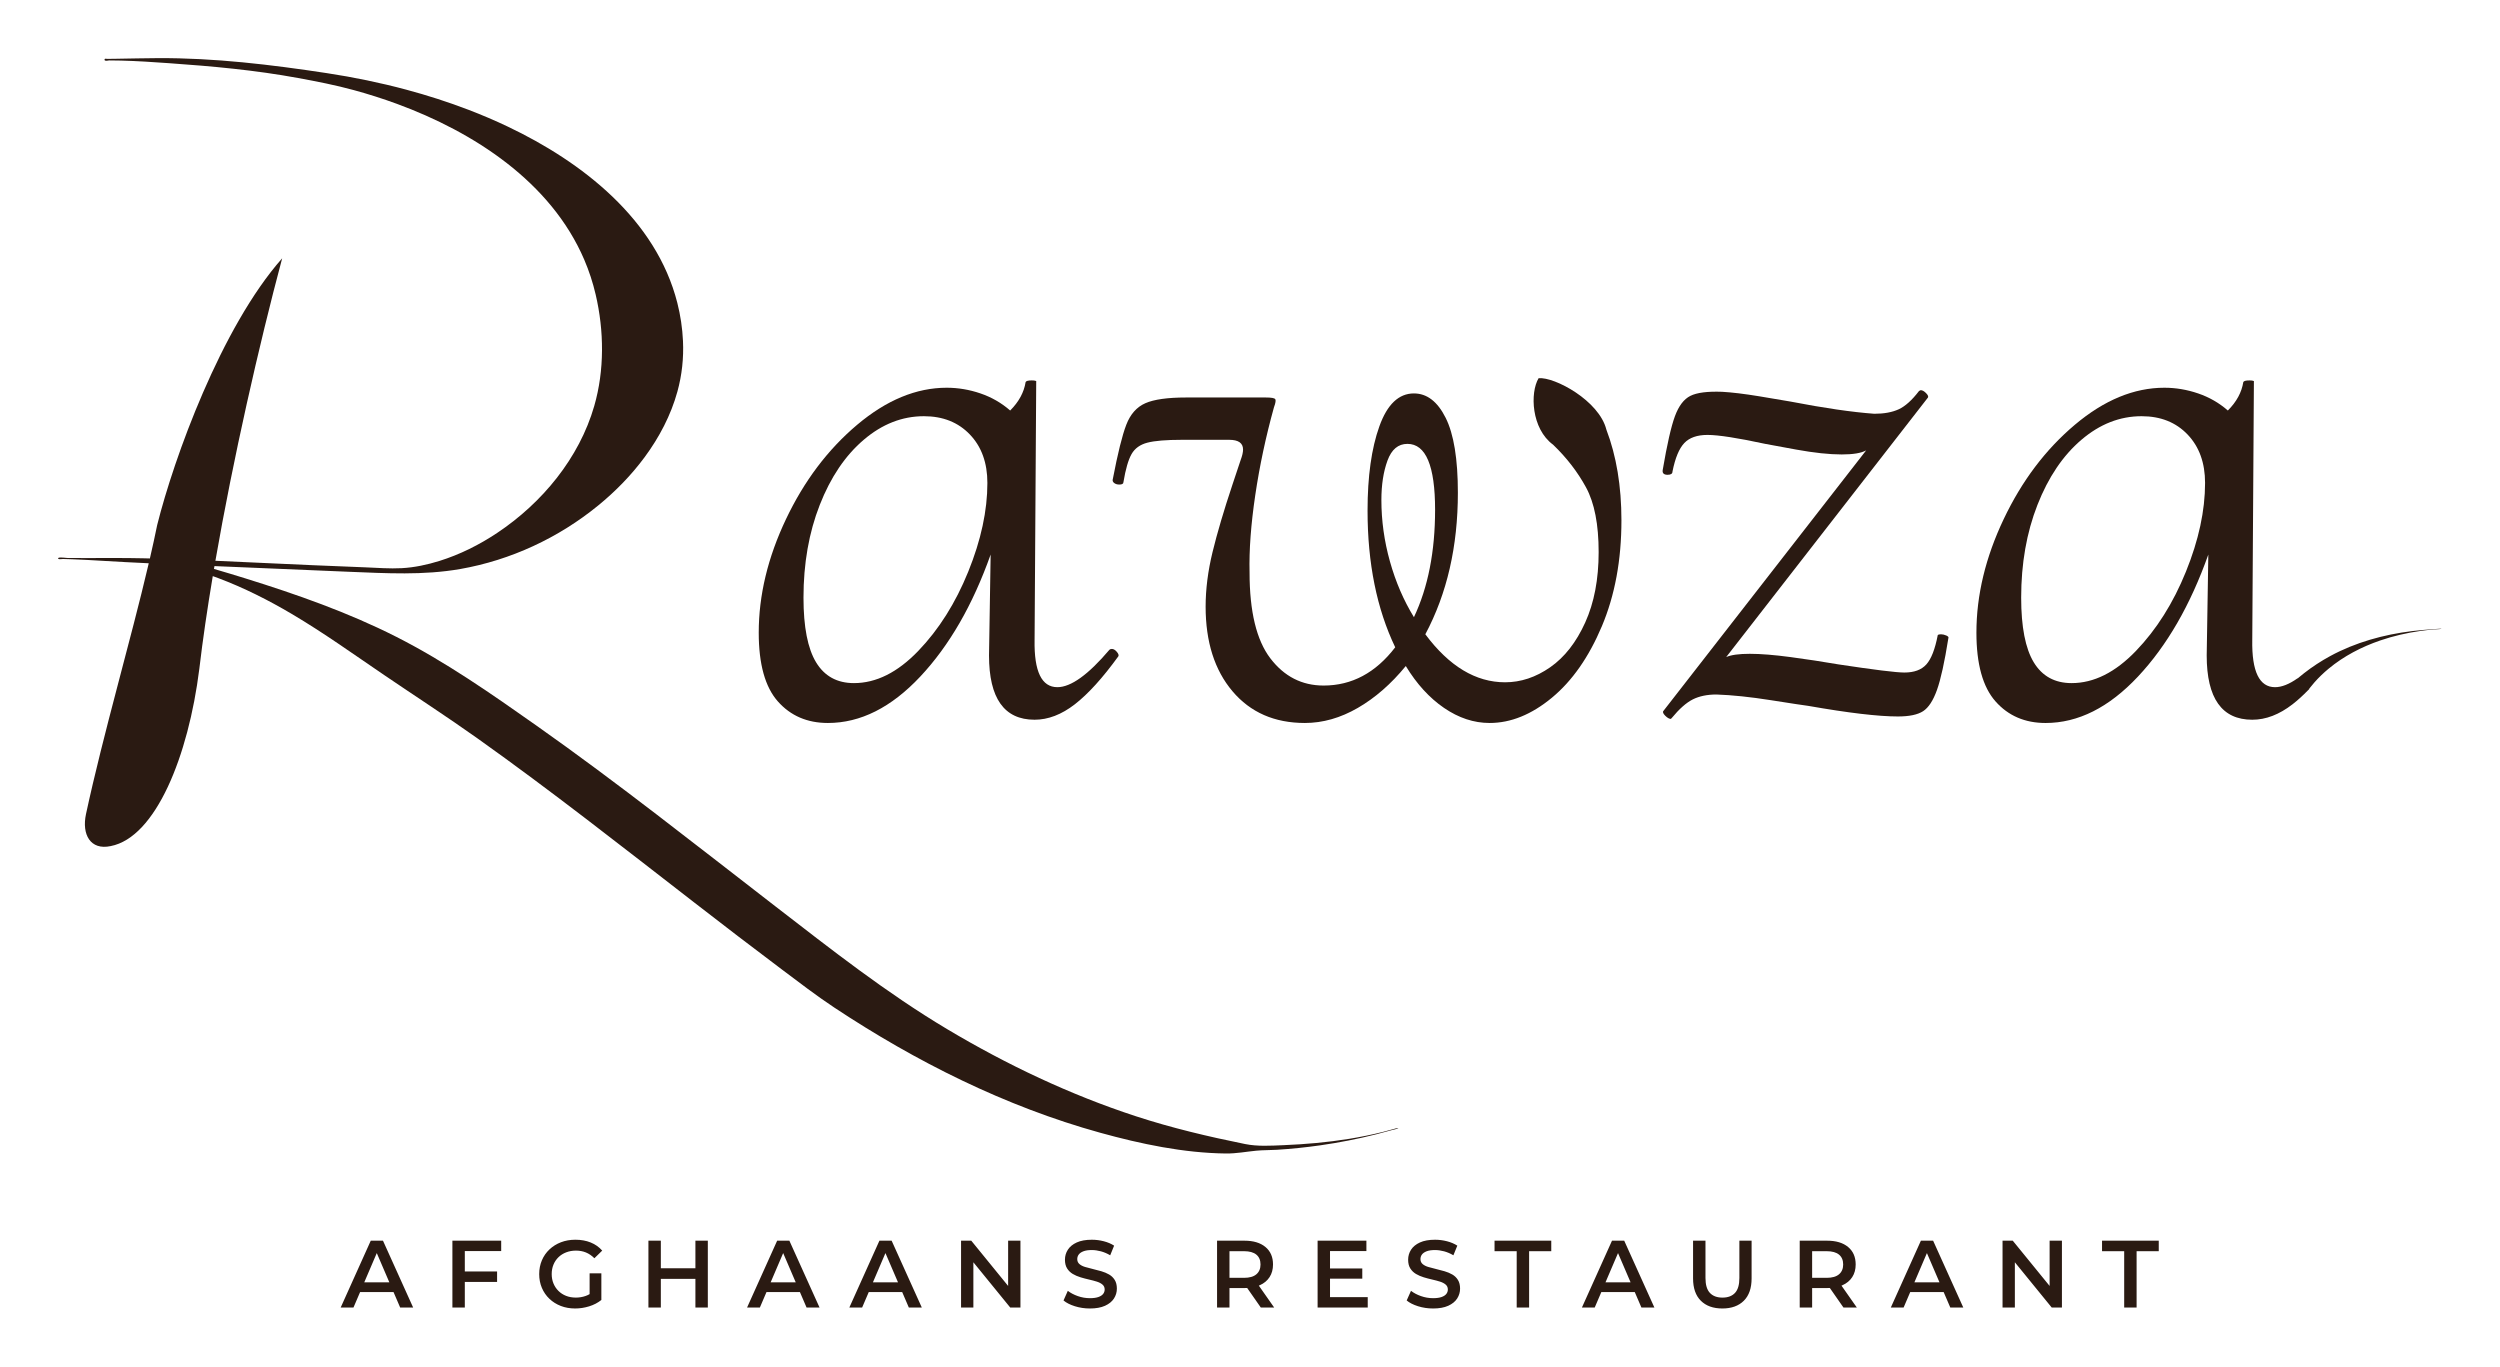
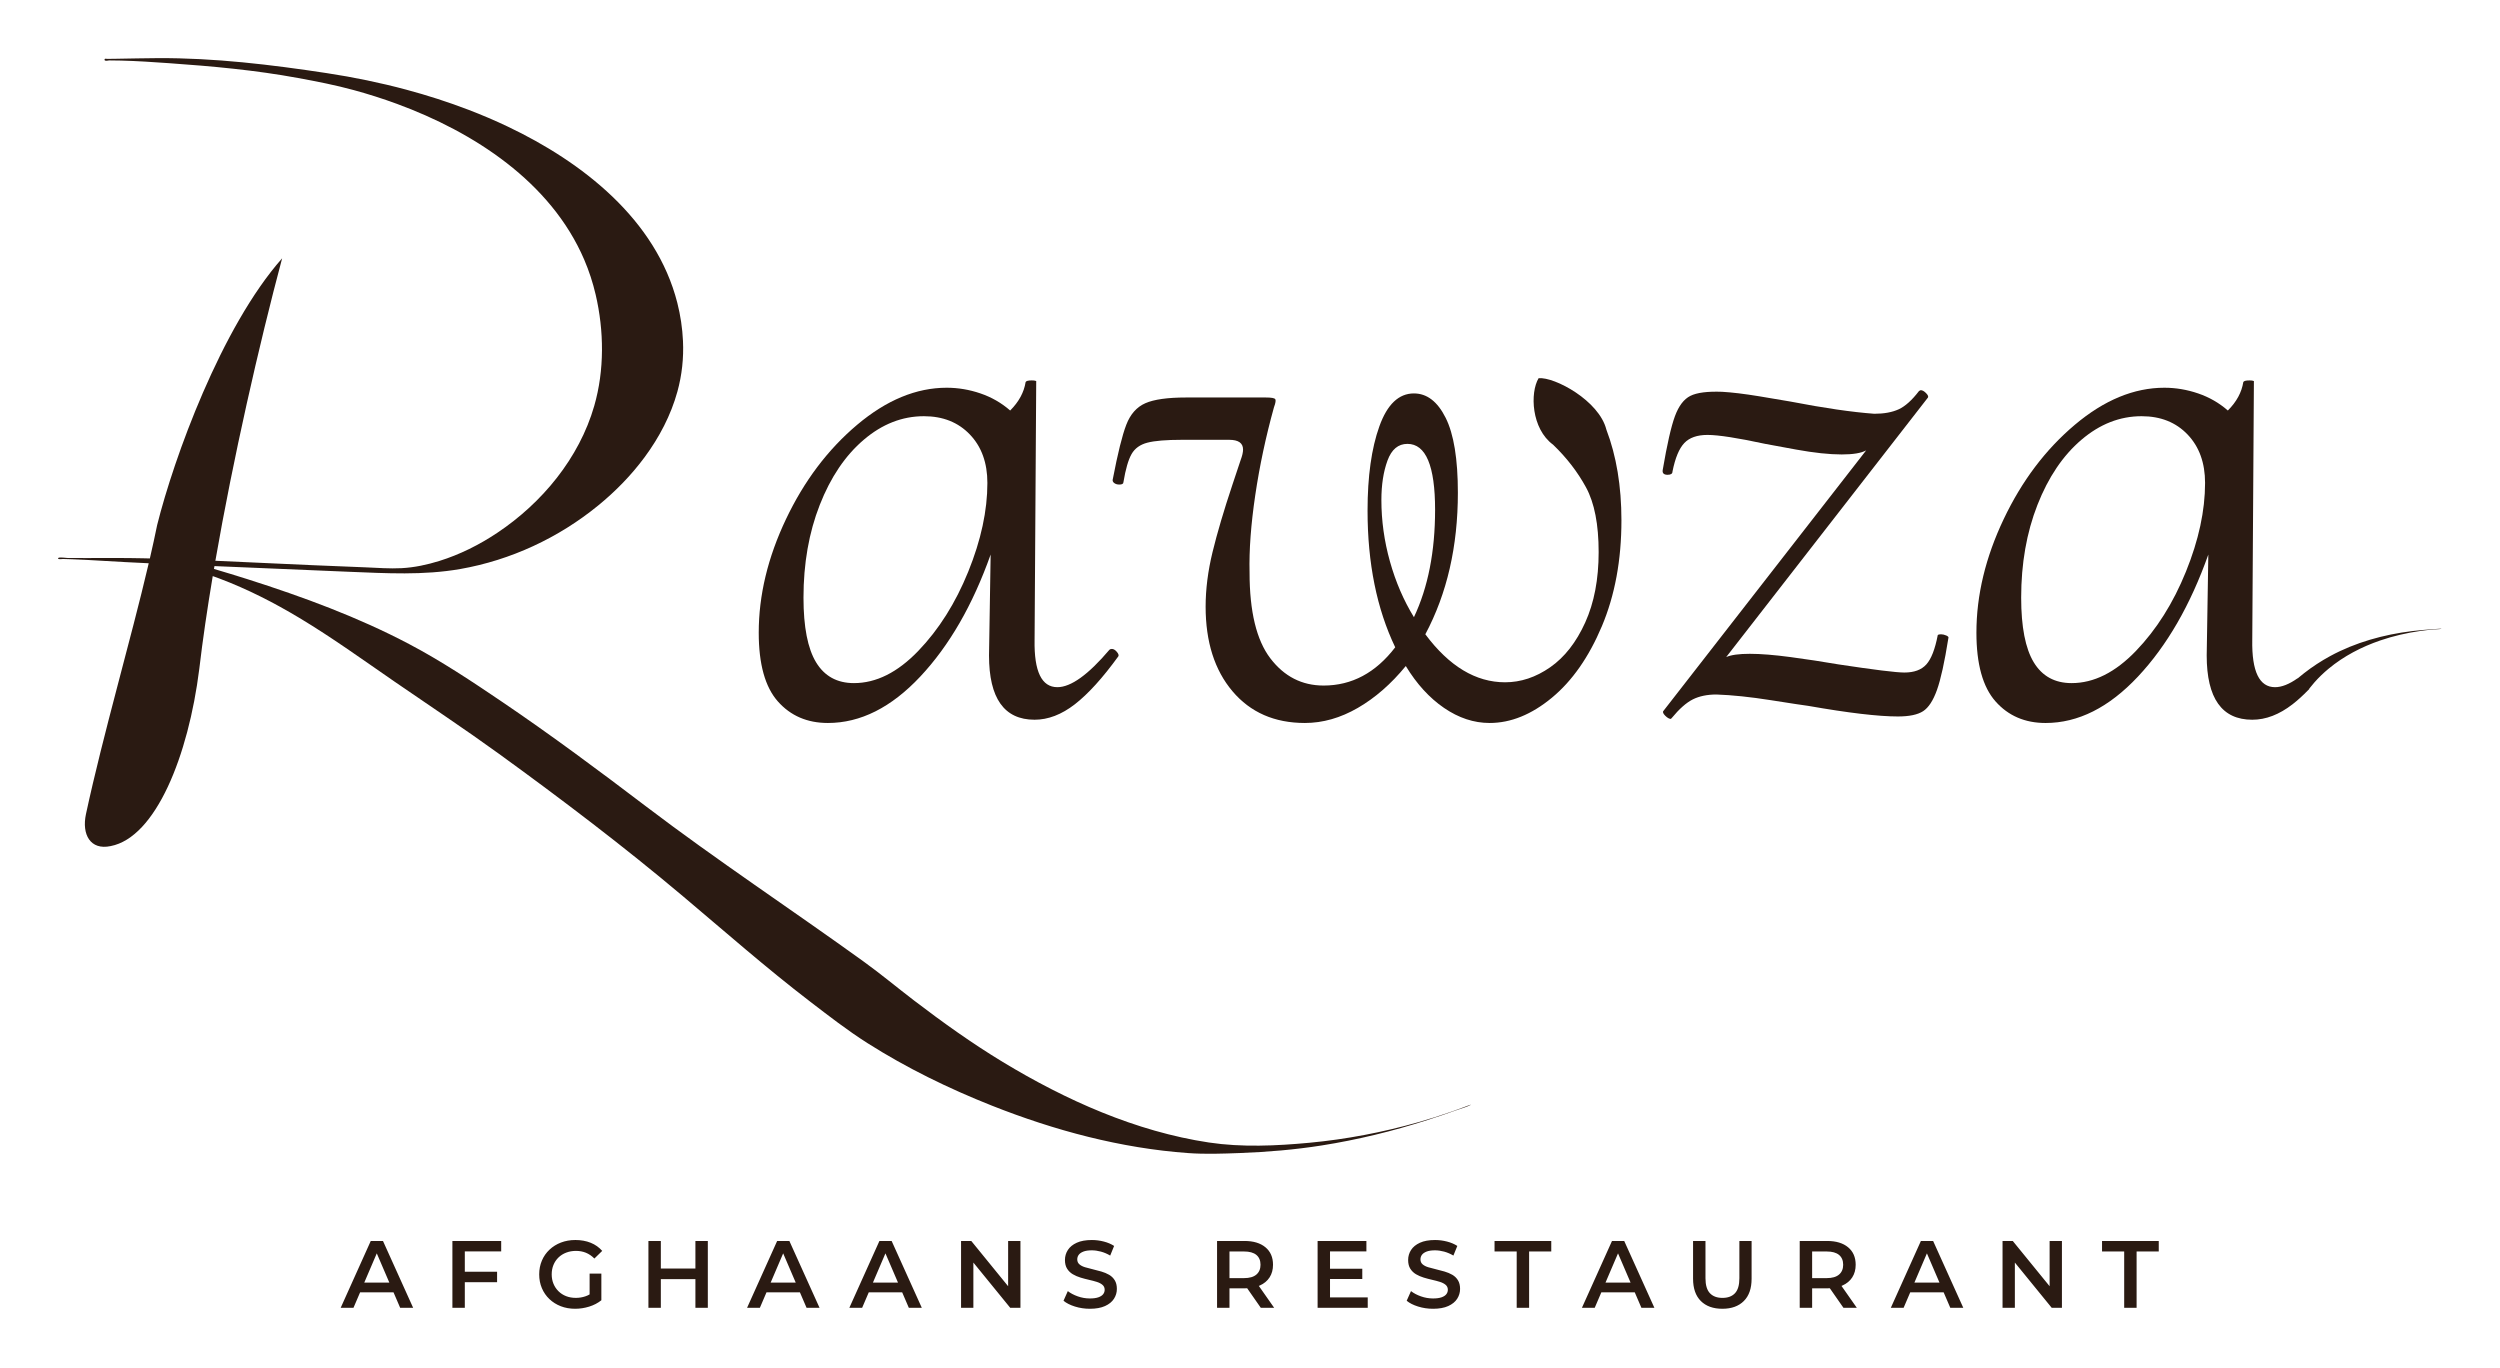
- <svg xmlns="http://www.w3.org/2000/svg" version="1.1" viewBox="0 0 3441 1881" width="860.25px" height="470.25px">
+ <svg xmlns="http://www.w3.org/2000/svg" version="1.1" viewBox="0 0 3441 1882" width="860.25px" height="470.5px">
  <g id="WORDMARK">
-     <path id="LETTER_R" fill="#2A1A12" fill-rule="nonzero" d="M150.63,83.16c-2.1,0 -4.55,1.17 -6.3,0.02c-0.58,-0.39 -0.58,-1.71 0,-2.1c0.87,-0.59 2.1,-0.02 3.15,-0.03c4.21,-0.04 8.41,-0.1 12.62,-0.16c18.95,-0.29 37.89,-0.78 56.84,-0.88c78.2,-0.42 155.82,8.92 232.98,20.66c36.78,5.6 73.29,13.09 109.23,22.74c29.02,7.79 57.67,16.97 85.72,27.72c18.25,6.99 36.24,14.65 53.88,23.05c102.49,48.75 204.21,127.56 233.49,242.6c4.38,17.2 7,34.86 7.82,52.59c1.08,23.5 -1.42,46.89 -7.67,69.58c-9,32.67 -25.04,63.11 -45.12,90.3c-18.27,24.73 -39.94,46.91 -63.73,66.36c-54.54,44.61 -120.62,75.44 -190.08,87.59c-50.7,8.87 -101.94,5.85 -153.07,3.8c-60.92,-2.44 -121.82,-5.17 -182.74,-7.72c-0.82,-0.03 -1.64,-0.07 -2.47,-0.1c-0.22,1.3 -0.45,2.6 -0.67,3.9c14.29,4.18 28.56,8.44 42.77,12.87c70.92,22.1 141.66,46.88 208.04,80.5c67.77,34.33 131.11,78.6 193.1,122.29c112.35,79.2 220.03,164.75 328.8,248.73c76.83,59.32 153.02,119.29 236.53,169.09c82.06,48.94 169.05,90.22 259.94,119.93c49.06,16.04 99.42,27.93 149.98,38.15c17.47,3.53 35.23,2.3 52.95,1.58c30.25,-1.24 60.47,-3.88 90.37,-8.73c15.48,-2.51 30.87,-5.62 46.08,-9.44c5.07,-1.27 10.13,-2.63 15.16,-4.06c1.01,-0.29 2.01,-0.58 3.02,-0.87c1.02,-0.3 4.13,-0.74 3.2,-0.22c-2.47,1.37 -6.32,1.87 -9.04,2.65c-7.05,2.01 -14.13,3.92 -21.23,5.71c-25.41,6.42 -51.17,11.48 -77.12,15.19c-19.75,2.82 -39.61,4.87 -59.52,6.12c-9.41,0.59 -19.01,0.34 -28.38,1.24c-14,1.35 -27.53,4.03 -41.73,3.87c-58.18,-0.66 -117.24,-13.11 -173.09,-28.57c-130.54,-36.13 -253.76,-97.9 -366.39,-172.55c-24.67,-16.35 -48.2,-34.51 -71.87,-52.25c-40.3,-30.2 -80.22,-60.91 -120.04,-91.73c-98.87,-76.53 -197.11,-154 -299.06,-226.43c-42.18,-29.97 -85.57,-58.02 -128.34,-87.1c-42,-28.56 -83.32,-58.2 -127.09,-84.05c-32.25,-19.05 -65.8,-35.98 -100.89,-49.19c-2.59,-0.98 -5.19,-1.93 -7.8,-2.85c-7.5,44.75 -13.83,87.82 -18.51,127.6c-15,120 -60,232 -122,244c-28,6 -40,-16 -34,-44c23.97,-111.31 61.14,-237.28 86.4,-345.27c-21.52,-1.01 -43.04,-2.13 -64.56,-3.43c-13.64,-0.83 -27.29,-1.59 -40.94,-2.09c-4.2,-0.15 -8.4,-0.28 -12.61,-0.38c-2.1,-0.05 -4.4,0.76 -6.3,-0.13c-0.42,-0.2 -0.4,-1.22 0.03,-1.4c2.87,-1.22 9.44,0.13 12.61,0.15c8.41,0.07 16.82,0.09 25.24,0.09c26.3,-0.02 52.59,-0.27 78.89,0.33c3.07,0.07 6.13,0.14 9.2,0.22c3.65,-15.8 7.03,-31.2 10.06,-46.09c23,-92 88,-272 172,-367c-32.09,120.35 -67.38,275.28 -91.89,416.29c44.61,1.93 89.22,4.2 133.81,6.08c24.15,1.02 48.3,2.02 72.46,2.95c16.66,0.64 33.53,2.07 50.19,1.15c17.57,-0.96 35,-4.69 51.77,-9.91c28.28,-8.81 55.06,-22.25 79.67,-38.66c61.72,-41.16 112.87,-102.81 133.58,-174.79c14.18,-49.3 13.55,-103.42 1.93,-153.18c-3.84,-16.47 -9.1,-32.61 -15.77,-48.16c-45.97,-107.1 -152.08,-175.51 -257.76,-214.37c-19.52,-7.18 -39.37,-13.47 -59.43,-18.95c-25.28,-6.91 -50.8,-11.88 -76.55,-16.62c-58.97,-10.87 -118.12,-16.24 -177.87,-20.43c-22,-1.54 -44.02,-3.04 -66.07,-3.57c-5.25,-0.13 -10.51,-0.2 -15.76,-0.22z" />
+     <path id="LETTER_R" fill="#2A1A12" fill-rule="nonzero" d="M150.63,83.16c-2.1,0 -4.55,1.17 -6.3,0.02c-0.58,-0.39 -0.58,-1.71 0,-2.1c0.87,-0.59 2.1,-0.02 3.15,-0.03c4.21,-0.04 8.41,-0.1 12.62,-0.16c18.95,-0.29 37.89,-0.78 56.84,-0.88c78.2,-0.42 155.82,8.92 232.98,20.66c36.78,5.6 73.29,13.09 109.23,22.74c29.02,7.79 57.67,16.97 85.72,27.72c18.25,6.99 36.24,14.65 53.88,23.05c102.49,48.75 204.21,127.56 233.49,242.6c4.38,17.2 7,34.86 7.82,52.59c1.08,23.5 -1.42,46.89 -7.67,69.58c-9,32.67 -25.04,63.11 -45.12,90.3c-18.27,24.73 -39.94,46.91 -63.73,66.36c-54.54,44.61 -120.62,75.44 -190.08,87.59c-50.7,8.87 -101.94,5.85 -153.07,3.8c-60.92,-2.44 -121.82,-5.17 -182.74,-7.72c-0.82,-0.03 -1.64,-0.07 -2.47,-0.1c-0.22,1.31 -0.45,2.61 -0.67,3.91c15.57,4.59 31.1,9.3 46.56,14.23c75.89,24.2 151.39,51.93 221.98,89.13c44.59,23.5 86.78,51.61 128.47,79.85c67.34,45.63 132.62,94.18 197.37,143.4c97.82,74.35 200.41,142.06 300.03,213.93c23.67,17.07 46.13,35.87 69.33,53.57c39.38,30.05 79.61,58.84 122.01,84.53c86.47,52.39 182.96,95.65 283.62,110.8c45.36,6.83 92.82,4.63 138.31,0.37c50.63,-4.75 100.79,-14.3 149.69,-28.22c15.98,-4.55 31.79,-9.6 47.45,-15.13c5.22,-1.84 10.42,-3.73 15.61,-5.66c2.08,-0.77 4.15,-1.55 6.22,-2.34c1.04,-0.4 4.23,-1.33 3.24,-0.81c-5.72,3.01 -12.6,4.76 -18.68,6.95c-13.54,4.89 -27.19,9.48 -40.9,13.89c-47.51,15.29 -96.12,27.21 -145.44,35c-37.45,5.92 -75.09,9.06 -112.96,10.46c-23.71,0.87 -47.2,1.76 -70.9,0.07c-92.61,-6.62 -184.1,-31.12 -270.18,-65.27c-59.44,-23.57 -117.52,-51.88 -171.53,-86.2c-27.56,-17.52 -53.09,-37.38 -78.98,-57.21c-60.09,-46.04 -116.85,-96.03 -174.73,-144.77c-81.79,-68.88 -167.18,-133.66 -253.75,-196.4c-47.03,-34.08 -95.39,-66.06 -143.2,-99.01c-43.34,-29.87 -86.05,-60.73 -131.22,-87.83c-34.92,-20.95 -71.3,-39.56 -109.43,-53.96c-3.21,-1.21 -6.44,-2.39 -9.68,-3.53c-7.51,44.76 -13.83,87.83 -18.51,127.62c-15,120 -60,232 -122,244c-28,6 -40,-16 -34,-44c23.97,-111.31 61.14,-237.28 86.4,-345.27c-21.52,-1.01 -43.04,-2.13 -64.56,-3.43c-13.64,-0.83 -27.29,-1.59 -40.94,-2.09c-4.2,-0.15 -8.4,-0.28 -12.61,-0.38c-2.1,-0.05 -4.4,0.76 -6.3,-0.13c-0.42,-0.2 -0.4,-1.22 0.03,-1.4c2.87,-1.22 9.44,0.13 12.61,0.15c8.41,0.07 16.82,0.09 25.24,0.09c26.3,-0.02 52.59,-0.27 78.89,0.33c3.07,0.07 6.13,0.14 9.2,0.22c3.65,-15.8 7.03,-31.2 10.06,-46.09c23,-92 88,-272 172,-367c-32.09,120.35 -67.38,275.28 -91.89,416.29c44.61,1.93 89.22,4.2 133.81,6.08c24.15,1.02 48.3,2.02 72.46,2.95c16.66,0.64 33.53,2.07 50.19,1.15c17.57,-0.96 35,-4.69 51.77,-9.91c28.28,-8.81 55.06,-22.25 79.67,-38.66c61.72,-41.16 112.87,-102.81 133.58,-174.79c14.18,-49.3 13.55,-103.42 1.93,-153.18c-3.84,-16.47 -9.1,-32.61 -15.77,-48.16c-45.97,-107.1 -152.08,-175.51 -257.76,-214.37c-19.52,-7.18 -39.37,-13.47 -59.43,-18.95c-25.28,-6.91 -50.8,-11.88 -76.55,-16.62c-58.97,-10.87 -118.12,-16.24 -177.87,-20.43c-22,-1.54 -44.02,-3.04 -66.07,-3.57c-5.25,-0.13 -10.51,-0.2 -15.76,-0.22z" />
    <path id="LETTER_A_1" fill="#2A1A12" fill-rule="nonzero" d="M1527.04,894.31c0.75,-0.75 1.87,-1.12 3.36,-1.12c2.24,0 4.48,1.31 6.72,3.92c2.24,2.61 2.99,4.67 2.24,6.16c-21.65,29.87 -41.63,51.89 -59.92,66.08c-18.29,14.19 -36.77,21.28 -55.44,21.28c-41.81,0 -62.72,-29.49 -62.72,-88.48l2.24,-138.88c-24.64,69.44 -56.93,125.44 -96.88,168c-39.95,42.56 -82.32,63.84 -127.12,63.84c-28.37,0 -51.33,-9.89 -68.88,-29.68c-17.55,-19.79 -26.32,-51.33 -26.32,-94.64c0,-51.52 12.51,-103.6 37.52,-156.24c25.01,-52.64 57.68,-95.95 98,-129.92c40.32,-33.97 81.39,-50.96 123.2,-50.96c15.68,0 31.17,2.61 46.48,7.84c15.31,5.23 28.93,13.07 40.88,23.52c11.95,-11.95 19.04,-25.01 21.28,-39.2c0.75,-1.49 3.55,-2.24 8.4,-2.24c4.85,0 6.91,0.75 6.16,2.24l-2.24,355.04c-0.75,43.31 9.71,64.96 31.36,64.96c18.67,0 42.56,-17.17 71.68,-51.52zM1175.36,940.23c30.61,0 60.11,-14.75 88.48,-44.24c28.37,-29.49 51.33,-65.89 68.88,-109.2c17.55,-43.31 26.32,-84 26.32,-122.08c0,-27.63 -8.03,-49.84 -24.08,-66.64c-16.05,-16.8 -37.15,-25.2 -63.28,-25.2c-29.87,0 -57.49,10.83 -82.88,32.48c-25.39,21.65 -45.55,51.52 -60.48,89.6c-14.93,38.08 -22.4,80.64 -22.4,127.68c0,40.32 5.79,70 17.36,89.04c11.57,19.04 28.93,28.56 52.08,28.56z" />
    <path id="LETTER_W" fill="#2A1A12" fill-rule="nonzero" d="M2211.02,591.35c13.81,36.21 20.72,77.84 20.72,124.88c0,54.51 -8.96,103.04 -26.88,145.6c-17.92,42.56 -40.88,75.41 -68.88,98.56c-28,23.15 -56.56,34.72 -85.68,34.72c-21.65,0 -42.56,-6.91 -62.72,-20.72c-20.16,-13.81 -37.71,-33.04 -52.64,-57.68c-20.16,24.64 -42.19,43.87 -66.08,57.68c-23.89,13.81 -48.16,20.72 -72.8,20.72c-41.81,0 -75.04,-14.56 -99.68,-43.68c-24.64,-29.12 -36.96,-67.95 -36.96,-116.48c0,-23.89 3.17,-48.91 9.52,-75.04c6.35,-26.13 15.49,-57.12 27.44,-92.96c0,0 3.73,-11.2 11.2,-33.6c2.24,-5.97 3.36,-10.83 3.36,-14.56c0,-8.96 -6.35,-13.44 -19.04,-13.44h-64.96c-21.65,0 -37.52,1.31 -47.6,3.92c-10.08,2.61 -17.36,7.84 -21.84,15.68c-4.48,7.84 -8.21,20.72 -11.2,38.64c0,2.24 -1.87,3.36 -5.6,3.36c-2.99,0 -5.41,-0.75 -7.28,-2.24c-1.87,-1.49 -2.43,-3.36 -1.68,-5.6c6.72,-35.09 12.88,-59.92 18.48,-74.48c5.6,-14.56 14.37,-24.45 26.32,-29.68c11.95,-5.23 30.61,-7.84 56,-7.84h109.76c7.47,0 11.76,0.75 12.88,2.24c1.12,1.49 0.56,5.23 -1.68,11.2c-11.2,40.32 -19.79,80.64 -25.76,120.96c-5.97,40.32 -8.59,75.79 -7.84,106.4c0,53.76 9.52,93.15 28.56,118.16c19.04,25.01 43.49,37.52 73.36,37.52c38.83,0 71.68,-17.55 98.56,-52.64c-25.39,-53.01 -38.08,-115.73 -38.08,-188.16c0,-47.04 5.41,-85.68 16.24,-115.92c10.83,-30.24 26.69,-45.36 47.6,-45.36c17.92,0 32.48,11.2 43.68,33.6c11.2,22.4 16.8,56.75 16.8,103.04c0,73.92 -14.93,138.88 -44.8,194.88c32.85,44.05 69.44,66.08 109.76,66.08c21.65,0 42.37,-6.91 62.16,-20.72c19.79,-13.81 35.84,-34.35 48.16,-61.6c12.32,-27.25 18.48,-59.55 18.48,-96.88c0,-38.08 -5.79,-67.76 -17.36,-89.04c-11.57,-21.28 -26.69,-40.88 -45.36,-58.8c-30,-22 -31.92,-71.52 -19.92,-91.52c22,-2 83.28,30.8 93.28,70.8zM1901.34,688.23c0,28.37 3.92,56.56 11.76,84.56c7.84,28 18.85,53.57 33.04,76.72c19.41,-41.07 29.12,-90.35 29.12,-147.84c0,-60.48 -12.69,-90.72 -38.08,-90.72c-12.69,0 -21.84,7.65 -27.44,22.96c-5.6,15.31 -8.4,33.41 -8.4,54.32z" />
    <path id="LETTER_Z" fill="#2A1A12" fill-rule="nonzero" d="M2667.13,874.15c0.75,-0.75 2.24,-1.12 4.48,-1.12c2.24,0 4.67,0.56 7.28,1.68c2.61,1.12 3.55,2.43 2.8,3.92c-5.23,32.85 -10.45,56.56 -15.68,71.12c-5.23,14.56 -11.57,24.27 -19.04,29.12c-7.47,4.85 -19.04,7.28 -34.72,7.28c-26.88,0 -67.95,-4.85 -123.2,-14.56c-5.97,-0.75 -23.15,-3.36 -51.52,-7.84c-28.37,-4.48 -53.39,-7.09 -75.04,-7.84c-12.69,0 -23.52,2.24 -32.48,6.72c-8.96,4.48 -18.67,13.07 -29.12,25.76l-1.12,1.12c-2.24,0 -4.85,-1.49 -7.84,-4.48c-2.99,-2.99 -3.73,-5.23 -2.24,-6.72l278.88,-358.4c-6.72,3.73 -17.92,5.6 -33.6,5.6c-17.17,0 -38.08,-2.24 -62.72,-6.72c-24.64,-4.48 -38.83,-7.09 -42.56,-7.84c-38.08,-8.21 -64.59,-12.32 -79.52,-12.32c-14.19,0 -24.83,3.73 -31.92,11.2c-7.09,7.47 -12.51,20.53 -16.24,39.2c0,2.99 -2.24,4.48 -6.72,4.48c-5.23,0 -7.47,-2.24 -6.72,-6.72c5.97,-35.09 11.57,-59.73 16.8,-73.92c5.23,-14.19 12.32,-23.52 21.28,-28c8.96,-4.48 23.52,-6.35 43.68,-5.6c13.44,0.75 30.43,2.8 50.96,6.16c20.53,3.36 34.91,5.79 43.12,7.28c46.29,8.96 84.75,14.56 115.36,16.8c13.44,0 24.64,-2.05 33.6,-6.16c8.96,-4.11 18.29,-12.51 28,-25.2l2.24,-1.12c2.24,0 4.67,1.31 7.28,3.92c2.61,2.61 3.55,4.67 2.8,6.16l-277.76,357.28c6.72,-2.99 17.55,-4.48 32.48,-4.48c14.93,0 33.6,1.49 56,4.48c22.4,2.99 44.43,6.35 66.08,10.08c49.28,7.47 79.52,11.2 90.72,11.2c13.44,0 23.52,-3.73 30.24,-11.2c6.72,-7.47 11.95,-20.91 15.68,-40.32z" />
    <path id="LETTER_A_2" fill="#2A1A12" fill-rule="nonzero" d="M3178.41,948.37c-0.28,0.29 -0.56,0.59 -0.84,0.88c-0.16,0.37 -0.31,0.78 -0.52,0.59c-0.01,-0.01 -0.02,-0.02 -0.03,-0.02c-7.43,7.64 -14.61,14.16 -21.56,19.54c-18.29,14.19 -36.77,21.28 -55.44,21.28c-41.81,0 -62.72,-29.49 -62.72,-88.48l2.24,-138.88c-24.64,69.44 -56.93,125.44 -96.88,168c-39.95,42.56 -82.32,63.84 -127.12,63.84c-28.37,0 -51.33,-9.89 -68.88,-29.68c-17.55,-19.79 -26.32,-51.33 -26.32,-94.64c0,-51.52 12.51,-103.6 37.52,-156.24c25.01,-52.64 57.68,-95.95 98,-129.92c40.32,-33.97 81.39,-50.96 123.2,-50.96c15.68,0 31.17,2.61 46.48,7.84c15.31,5.23 28.93,13.07 40.88,23.52c11.95,-11.95 19.04,-25.01 21.28,-39.2c0.75,-1.49 3.55,-2.24 8.4,-2.24c4.85,0 6.91,0.75 6.16,2.24l-2.24,355.04c-0.75,43.31 9.71,64.96 31.36,64.96c9.12,0 19.49,-4.1 31.1,-12.3l0.16,0.15c0.7,-0.6 1.41,-1.2 2.12,-1.79c2.21,-1.85 4.45,-3.66 6.72,-5.43c11.22,-8.77 23.18,-16.59 35.69,-23.39c34.83,-18.93 73.54,-29.63 112.76,-34.43c9.21,-1.13 18.45,-1.85 27.69,-2.57c3.08,-0.24 6.16,-0.44 9.24,-0.61c0.03,0 3.11,-0.17 3.14,-0.16c1.02,0.27 -2.05,0.6 -3.11,0.66c-2.06,0.11 -4.12,0.24 -6.18,0.39c-6.46,0.45 -12.88,1.15 -19.29,2.07c-18.74,2.69 -37.28,6.95 -55.2,13.09c-25.69,8.8 -50.23,21.54 -71.18,38.92c-6.99,5.8 -13.56,12.1 -19.56,18.92c-2.02,2.3 -3.98,4.65 -5.86,7.07c-0.47,0.6 -0.93,1.2 -1.38,1.81zM2851.38,940.23c30.61,0 60.11,-14.75 88.48,-44.24c28.37,-29.49 51.33,-65.89 68.88,-109.2c17.55,-43.31 26.32,-84 26.32,-122.08c0,-27.63 -8.03,-49.84 -24.08,-66.64c-16.05,-16.8 -37.15,-25.2 -63.28,-25.2c-29.87,0 -57.49,10.83 -82.88,32.48c-25.39,21.65 -45.55,51.52 -60.48,89.6c-14.93,38.08 -22.4,80.64 -22.4,127.68c0,40.32 5.79,70 17.36,89.04c11.57,19.04 28.93,28.56 52.08,28.56z" />
  </g>
  <g id="DESCRIPTOR">
-     <path id="DESCRIPTOR" fill="#2A1A12" fill-rule="nonzero" d="M486.52,1799.68h-17.61l41.4,-92h16.82l41.53,92h-17.87l-9.14,-21.29h-46.01zM535.89,1764.99l-17.29,-40.26l-17.23,40.26zM639.77,1799.68h-17.09v-92h67.16v14.33h-50.07v27.99h44.42v14.46h-44.42zM791.7,1801c-7.18,0 -13.78,-1.16 -19.78,-3.48c-6,-2.32 -11.24,-5.61 -15.71,-9.86c-4.47,-4.25 -7.93,-9.27 -10.38,-15.05c-2.45,-5.78 -3.68,-12.09 -3.68,-18.93c0,-6.83 1.23,-13.14 3.68,-18.93c2.45,-5.78 5.94,-10.8 10.45,-15.05c4.51,-4.25 9.79,-7.54 15.84,-9.86c6.05,-2.32 12.66,-3.48 19.84,-3.48c7.8,0 14.83,1.27 21.09,3.81c6.26,2.54 11.54,6.27 15.84,11.17l-10.78,10.51c-3.59,-3.59 -7.47,-6.24 -11.63,-7.95c-4.16,-1.71 -8.74,-2.56 -13.73,-2.56c-4.82,0 -9.29,0.79 -13.41,2.37c-4.12,1.58 -7.67,3.81 -10.65,6.7c-2.98,2.89 -5.28,6.31 -6.9,10.25c-1.62,3.94 -2.43,8.28 -2.43,13.01c0,4.64 0.81,8.94 2.43,12.88c1.62,3.94 3.92,7.38 6.9,10.32c2.98,2.94 6.48,5.19 10.52,6.77c4.03,1.58 8.5,2.37 13.4,2.37c4.56,0 8.96,-0.72 13.21,-2.17c1.95,-0.66 3.85,-1.53 5.72,-2.61v-28.61h16.17v36.67c-4.82,3.86 -10.4,6.77 -16.76,8.74c-6.35,1.97 -12.77,2.96 -19.25,2.96zM974.25,1799.68h-17.09v-39.43h-47.58v39.43h-17.09v-92h17.09v37.98h47.58v-37.98h17.09zM1045.88,1799.68h-17.61l41.4,-92h16.82l41.53,92h-17.87l-9.14,-21.29l-46.01,0zM1095.25,1764.99l-17.29,-40.26l-17.23,40.26zM1186.64,1799.68h-17.61l41.4,-92h16.82l41.53,92h-17.87l-9.14,-21.29l-46.01,0zM1236.01,1764.99l-17.29,-40.26l-17.23,40.26zM1339.75,1799.68h-16.95v-92h14.06l50.73,62.29v-62.29h16.95v92h-14.06l-50.73,-62.29zM1500.1,1801c-7.18,0 -14.06,-1.03 -20.63,-3.09c-6.57,-2.06 -11.78,-4.71 -15.64,-7.95l5.91,-13.27c3.68,2.89 8.24,5.3 13.67,7.23c5.43,1.93 11,2.89 16.69,2.89c4.82,0 8.72,-0.53 11.7,-1.58c2.98,-1.05 5.17,-2.48 6.57,-4.27c1.4,-1.8 2.1,-3.83 2.1,-6.11c0,-2.8 -1.01,-5.06 -3.02,-6.77c-2.02,-1.71 -4.62,-3.07 -7.82,-4.07c-3.2,-1.01 -6.75,-1.95 -10.65,-2.83c-3.9,-0.88 -7.8,-1.91 -11.7,-3.09c-3.9,-1.18 -7.45,-2.72 -10.65,-4.6c-3.2,-1.88 -5.8,-4.4 -7.82,-7.56c-2.01,-3.15 -3.02,-7.19 -3.02,-12.09c0,-4.99 1.34,-9.57 4.01,-13.73c2.67,-4.16 6.75,-7.49 12.22,-9.99c5.48,-2.5 12.42,-3.75 20.83,-3.75c5.52,0 11,0.7 16.43,2.1c5.43,1.4 10.16,3.42 14.19,6.04l-5.39,13.28c-4.12,-2.45 -8.37,-4.27 -12.75,-5.46c-4.38,-1.18 -8.59,-1.77 -12.62,-1.77c-4.73,0 -8.56,0.57 -11.5,1.71c-2.94,1.14 -5.08,2.63 -6.44,4.47c-1.36,1.84 -2.04,3.94 -2.04,6.31c0,2.8 0.99,5.06 2.96,6.77c1.97,1.71 4.56,3.04 7.75,4.01c3.2,0.96 6.77,1.91 10.71,2.83c3.94,0.92 7.86,1.95 11.76,3.09c3.9,1.14 7.45,2.63 10.64,4.47c3.2,1.84 5.78,4.34 7.75,7.49c1.97,3.15 2.96,7.14 2.96,11.96c0,4.91 -1.34,9.44 -4.01,13.6c-2.67,4.16 -6.77,7.49 -12.29,9.99c-5.52,2.5 -12.49,3.75 -20.9,3.75zM1692.25,1799.68h-17.09v-92h37.72c12.27,0 21.88,2.89 28.85,8.67c6.97,5.78 10.45,13.8 10.45,24.05c0,6.75 -1.58,12.55 -4.73,17.41c-3.15,4.86 -7.64,8.59 -13.47,11.17c-0.44,0.19 -0.88,0.38 -1.33,0.56l21.11,30.13h-18.4l-18.74,-26.9c-1.17,0.06 -2.37,0.09 -3.6,0.09h-20.77zM1692.25,1722.14v36.67h19.98c7.54,0 13.21,-1.62 17.02,-4.86c3.81,-3.24 5.72,-7.75 5.72,-13.54c0,-5.87 -1.91,-10.38 -5.72,-13.54c-3.81,-3.15 -9.48,-4.73 -17.02,-4.73zM1882.55,1799.68h-69v-92h67.16v14.33h-50.08v23.92h44.42v14.06h-44.42v25.36h51.91zM1972.45,1801c-7.18,0 -14.06,-1.03 -20.64,-3.09c-6.57,-2.06 -11.78,-4.71 -15.64,-7.95l5.92,-13.27c3.68,2.89 8.24,5.3 13.67,7.23c5.43,1.93 11,2.89 16.69,2.89c4.82,0 8.72,-0.53 11.7,-1.58c2.98,-1.05 5.17,-2.48 6.57,-4.27c1.4,-1.8 2.1,-3.83 2.1,-6.11c0,-2.8 -1.01,-5.06 -3.02,-6.77c-2.02,-1.71 -4.62,-3.07 -7.82,-4.07c-3.2,-1.01 -6.75,-1.95 -10.64,-2.83c-3.9,-0.88 -7.8,-1.91 -11.7,-3.09c-3.9,-1.18 -7.45,-2.72 -10.64,-4.6c-3.2,-1.88 -5.8,-4.4 -7.82,-7.56c-2.02,-3.15 -3.02,-7.19 -3.02,-12.09c0,-4.99 1.34,-9.57 4.01,-13.73c2.67,-4.16 6.75,-7.49 12.22,-9.99c5.48,-2.5 12.42,-3.75 20.83,-3.75c5.52,0 11,0.7 16.43,2.1c5.43,1.4 10.16,3.42 14.2,6.04l-5.39,13.28c-4.12,-2.45 -8.37,-4.27 -12.75,-5.46c-4.38,-1.18 -8.59,-1.77 -12.62,-1.77c-4.73,0 -8.56,0.57 -11.5,1.71c-2.94,1.14 -5.08,2.63 -6.44,4.47c-1.36,1.84 -2.04,3.94 -2.04,6.31c0,2.8 0.99,5.06 2.96,6.77c1.97,1.71 4.56,3.04 7.75,4.01c3.2,0.96 6.77,1.91 10.71,2.83c3.94,0.92 7.86,1.95 11.76,3.09c3.9,1.14 7.45,2.63 10.65,4.47c3.2,1.84 5.78,4.34 7.75,7.49c1.97,3.15 2.96,7.14 2.96,11.96c0,4.91 -1.34,9.44 -4.01,13.6c-2.67,4.16 -6.77,7.49 -12.29,9.99c-5.52,2.5 -12.49,3.75 -20.9,3.75zM2104.67,1799.68h-17.09v-77.54h-30.49v-14.46h78.07v14.46h-30.49zM2194.96,1799.68h-17.61l41.4,-92h16.82l41.53,92h-17.87l-9.14,-21.29h-46.01zM2244.33,1764.99l-17.29,-40.26l-17.23,40.26zM2370.68,1801c-12.62,0 -22.5,-3.55 -29.64,-10.64c-7.14,-7.1 -10.71,-17.35 -10.71,-30.75v-51.91h17.09v51.26c0,9.46 2.04,16.34 6.11,20.63c4.07,4.29 9.84,6.44 17.28,6.44c7.45,0 13.19,-2.15 17.22,-6.44c4.03,-4.29 6.05,-11.17 6.05,-20.63v-51.26h16.82v51.91c0,13.41 -3.57,23.66 -10.71,30.75c-7.14,7.1 -16.98,10.64 -29.51,10.64zM2494.22,1799.68h-17.09v-92h37.72c12.27,0 21.88,2.89 28.85,8.67c6.97,5.78 10.45,13.8 10.45,24.05c0,6.75 -1.58,12.55 -4.73,17.41c-3.15,4.86 -7.64,8.59 -13.47,11.17c-0.44,0.19 -0.88,0.38 -1.33,0.56l21.11,30.13h-18.4l-18.74,-26.9c-1.17,0.06 -2.37,0.09 -3.6,0.09h-20.77zM2494.22,1722.14v36.67h19.98c7.54,0 13.21,-1.62 17.02,-4.86c3.81,-3.24 5.72,-7.75 5.72,-13.54c0,-5.87 -1.91,-10.38 -5.72,-13.54c-3.81,-3.15 -9.48,-4.73 -17.02,-4.73zM2620.13,1799.68h-17.61l41.4,-92h16.82l41.53,92h-17.88l-9.14,-21.29h-46.01zM2669.5,1764.99l-17.29,-40.26l-17.23,40.26zM2773.25,1799.68h-16.95v-92h14.06l50.73,62.29v-62.29h16.95v92h-14.06l-50.73,-62.29zM2940.82,1799.68h-17.09v-77.54h-30.49v-14.46h78.07v14.46h-30.49z" />
+     <path id="DESCRIPTOR" fill="#2A1A12" fill-rule="nonzero" d="M486.52,1800.07h-17.61l41.4,-92h16.82l41.53,92h-17.87l-9.14,-21.29h-46.01zM535.89,1765.38l-17.29,-40.26l-17.23,40.26zM639.77,1800.07h-17.09v-92h67.16v14.33h-50.07v27.99h44.42v14.46h-44.42zM791.7,1801.39c-7.18,0 -13.78,-1.16 -19.78,-3.48c-6,-2.32 -11.24,-5.61 -15.71,-9.86c-4.47,-4.25 -7.93,-9.27 -10.38,-15.05c-2.45,-5.78 -3.68,-12.09 -3.68,-18.93c0,-6.83 1.23,-13.14 3.68,-18.93c2.45,-5.78 5.94,-10.8 10.45,-15.05c4.51,-4.25 9.79,-7.54 15.84,-9.86c6.05,-2.32 12.66,-3.48 19.84,-3.48c7.8,0 14.83,1.27 21.09,3.81c6.26,2.54 11.54,6.27 15.84,11.17l-10.78,10.51c-3.59,-3.59 -7.47,-6.24 -11.63,-7.95c-4.16,-1.71 -8.74,-2.56 -13.73,-2.56c-4.82,0 -9.29,0.79 -13.41,2.37c-4.12,1.58 -7.67,3.81 -10.65,6.7c-2.98,2.89 -5.28,6.31 -6.9,10.25c-1.62,3.94 -2.43,8.28 -2.43,13.01c0,4.64 0.81,8.94 2.43,12.88c1.62,3.94 3.92,7.38 6.9,10.32c2.98,2.94 6.48,5.19 10.52,6.77c4.03,1.58 8.5,2.37 13.4,2.37c4.56,0 8.96,-0.72 13.21,-2.17c1.95,-0.66 3.85,-1.53 5.72,-2.61v-28.61h16.17v36.67c-4.82,3.86 -10.4,6.77 -16.76,8.74c-6.35,1.97 -12.77,2.96 -19.25,2.96zM974.25,1800.07h-17.09v-39.43h-47.58v39.43h-17.09v-92h17.09v37.98h47.58v-37.98h17.09zM1045.88,1800.07h-17.61l41.4,-92h16.82l41.53,92h-17.87l-9.14,-21.29l-46.01,0zM1095.25,1765.38l-17.29,-40.26l-17.23,40.26zM1186.64,1800.07h-17.61l41.4,-92h16.82l41.53,92h-17.87l-9.14,-21.29l-46.01,0zM1236.01,1765.38l-17.29,-40.26l-17.23,40.26zM1339.75,1800.07h-16.95v-92h14.06l50.73,62.29v-62.29h16.95v92h-14.06l-50.73,-62.29zM1500.1,1801.39c-7.18,0 -14.06,-1.03 -20.63,-3.09c-6.57,-2.06 -11.78,-4.71 -15.64,-7.95l5.91,-13.27c3.68,2.89 8.24,5.3 13.67,7.23c5.43,1.93 11,2.89 16.69,2.89c4.82,0 8.72,-0.53 11.7,-1.58c2.98,-1.05 5.17,-2.48 6.57,-4.27c1.4,-1.8 2.1,-3.83 2.1,-6.11c0,-2.8 -1.01,-5.06 -3.02,-6.77c-2.02,-1.71 -4.62,-3.07 -7.82,-4.07c-3.2,-1.01 -6.75,-1.95 -10.65,-2.83c-3.9,-0.88 -7.8,-1.91 -11.7,-3.09c-3.9,-1.18 -7.45,-2.72 -10.65,-4.6c-3.2,-1.88 -5.8,-4.4 -7.82,-7.56c-2.01,-3.15 -3.02,-7.19 -3.02,-12.09c0,-4.99 1.34,-9.57 4.01,-13.73c2.67,-4.16 6.75,-7.49 12.22,-9.99c5.48,-2.5 12.42,-3.75 20.83,-3.75c5.52,0 11,0.7 16.43,2.1c5.43,1.4 10.16,3.42 14.19,6.04l-5.39,13.28c-4.12,-2.45 -8.37,-4.27 -12.75,-5.46c-4.38,-1.18 -8.59,-1.77 -12.62,-1.77c-4.73,0 -8.56,0.57 -11.5,1.71c-2.94,1.14 -5.08,2.63 -6.44,4.47c-1.36,1.84 -2.04,3.94 -2.04,6.31c0,2.8 0.99,5.06 2.96,6.77c1.97,1.71 4.56,3.04 7.75,4.01c3.2,0.96 6.77,1.91 10.71,2.83c3.94,0.92 7.86,1.95 11.76,3.09c3.9,1.14 7.45,2.63 10.64,4.47c3.2,1.84 5.78,4.34 7.75,7.49c1.97,3.15 2.96,7.14 2.96,11.96c0,4.91 -1.34,9.44 -4.01,13.6c-2.67,4.16 -6.77,7.49 -12.29,9.99c-5.52,2.5 -12.49,3.75 -20.9,3.75zM1692.25,1800.07h-17.09v-92h37.72c12.27,0 21.88,2.89 28.85,8.67c6.97,5.78 10.45,13.8 10.45,24.05c0,6.75 -1.58,12.55 -4.73,17.41c-3.15,4.86 -7.64,8.59 -13.47,11.17c-0.44,0.19 -0.88,0.38 -1.33,0.56l21.11,30.13h-18.4l-18.74,-26.9c-1.17,0.06 -2.37,0.09 -3.6,0.09h-20.77zM1692.25,1722.53v36.67h19.98c7.54,0 13.21,-1.62 17.02,-4.86c3.81,-3.24 5.72,-7.75 5.72,-13.54c0,-5.87 -1.91,-10.38 -5.72,-13.54c-3.81,-3.15 -9.48,-4.73 -17.02,-4.73zM1882.55,1800.07h-69v-92h67.16v14.33h-50.08v23.92h44.42v14.06h-44.42v25.36h51.91zM1972.45,1801.39c-7.18,0 -14.06,-1.03 -20.64,-3.09c-6.57,-2.06 -11.78,-4.71 -15.64,-7.95l5.92,-13.27c3.68,2.89 8.24,5.3 13.67,7.23c5.43,1.93 11,2.89 16.69,2.89c4.82,0 8.72,-0.53 11.7,-1.58c2.98,-1.05 5.17,-2.48 6.57,-4.27c1.4,-1.8 2.1,-3.83 2.1,-6.11c0,-2.8 -1.01,-5.06 -3.02,-6.77c-2.02,-1.71 -4.62,-3.07 -7.82,-4.07c-3.2,-1.01 -6.75,-1.95 -10.64,-2.83c-3.9,-0.88 -7.8,-1.91 -11.7,-3.09c-3.9,-1.18 -7.45,-2.72 -10.64,-4.6c-3.2,-1.88 -5.8,-4.4 -7.82,-7.56c-2.02,-3.15 -3.02,-7.19 -3.02,-12.09c0,-4.99 1.34,-9.57 4.01,-13.73c2.67,-4.16 6.75,-7.49 12.22,-9.99c5.48,-2.5 12.42,-3.75 20.83,-3.75c5.52,0 11,0.7 16.43,2.1c5.43,1.4 10.16,3.42 14.2,6.04l-5.39,13.28c-4.12,-2.45 -8.37,-4.27 -12.75,-5.46c-4.38,-1.18 -8.59,-1.77 -12.62,-1.77c-4.73,0 -8.56,0.57 -11.5,1.71c-2.94,1.14 -5.08,2.63 -6.44,4.47c-1.36,1.84 -2.04,3.94 -2.04,6.31c0,2.8 0.99,5.06 2.96,6.77c1.97,1.71 4.56,3.04 7.75,4.01c3.2,0.96 6.77,1.91 10.71,2.83c3.94,0.92 7.86,1.95 11.76,3.09c3.9,1.14 7.45,2.63 10.65,4.47c3.2,1.84 5.78,4.34 7.75,7.49c1.97,3.15 2.96,7.14 2.96,11.96c0,4.91 -1.34,9.44 -4.01,13.6c-2.67,4.16 -6.77,7.49 -12.29,9.99c-5.52,2.5 -12.49,3.75 -20.9,3.75zM2104.67,1800.07h-17.09v-77.54h-30.49v-14.46h78.07v14.46h-30.49zM2194.96,1800.07h-17.61l41.4,-92h16.82l41.53,92h-17.87l-9.14,-21.29h-46.01zM2244.33,1765.38l-17.29,-40.26l-17.23,40.26zM2370.68,1801.39c-12.62,0 -22.5,-3.55 -29.64,-10.64c-7.14,-7.1 -10.71,-17.35 -10.71,-30.75v-51.91h17.09v51.26c0,9.46 2.04,16.34 6.11,20.63c4.07,4.29 9.84,6.44 17.28,6.44c7.45,0 13.19,-2.15 17.22,-6.44c4.03,-4.29 6.05,-11.17 6.05,-20.63v-51.26h16.82v51.91c0,13.41 -3.57,23.66 -10.71,30.75c-7.14,7.1 -16.98,10.64 -29.51,10.64zM2494.22,1800.07h-17.09v-92h37.72c12.27,0 21.88,2.89 28.85,8.67c6.97,5.78 10.45,13.8 10.45,24.05c0,6.75 -1.58,12.55 -4.73,17.41c-3.15,4.86 -7.64,8.59 -13.47,11.17c-0.44,0.19 -0.88,0.38 -1.33,0.56l21.11,30.13h-18.4l-18.74,-26.9c-1.17,0.06 -2.37,0.09 -3.6,0.09h-20.77zM2494.22,1722.53v36.67h19.98c7.54,0 13.21,-1.62 17.02,-4.86c3.81,-3.24 5.72,-7.75 5.72,-13.54c0,-5.87 -1.91,-10.38 -5.72,-13.54c-3.81,-3.15 -9.48,-4.73 -17.02,-4.73zM2620.13,1800.07h-17.61l41.4,-92h16.82l41.53,92h-17.88l-9.14,-21.29h-46.01zM2669.5,1765.38l-17.29,-40.26l-17.23,40.26zM2773.25,1800.07h-16.95v-92h14.06l50.73,62.29v-62.29h16.95v92h-14.06l-50.73,-62.29zM2940.82,1800.07h-17.09v-77.54h-30.49v-14.46h78.07v14.46h-30.49z" />
  </g>
</svg>
